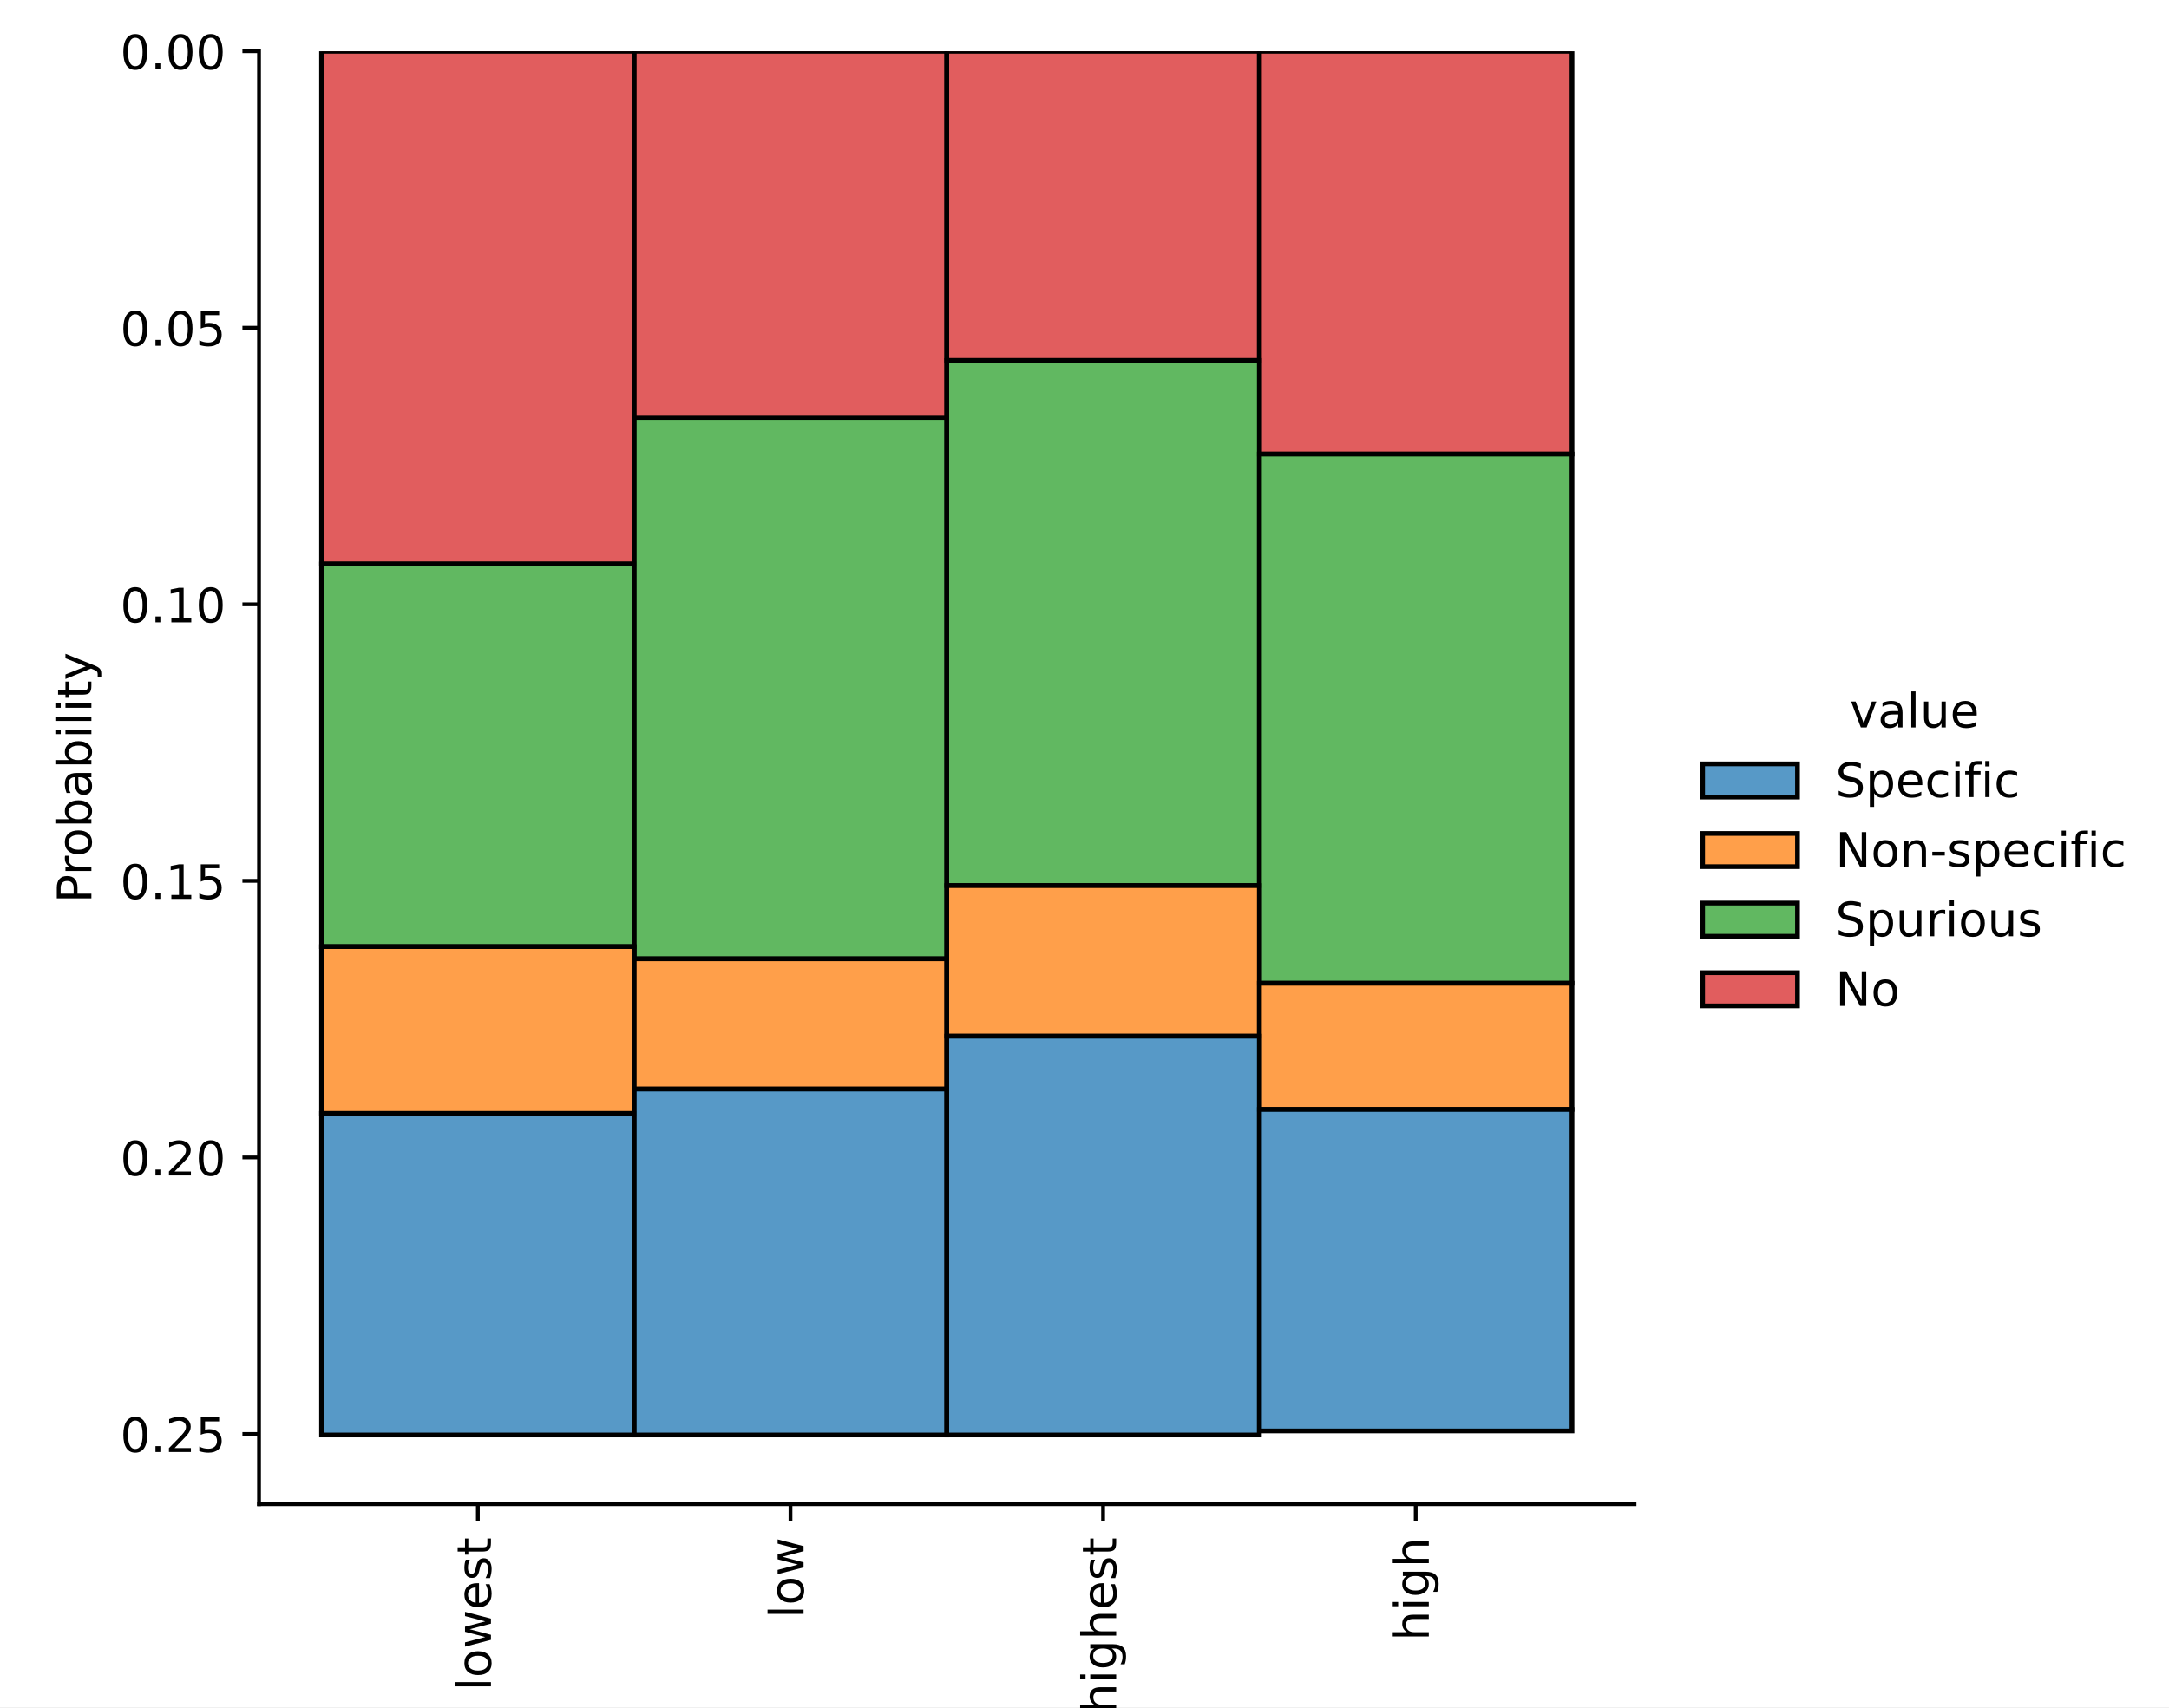
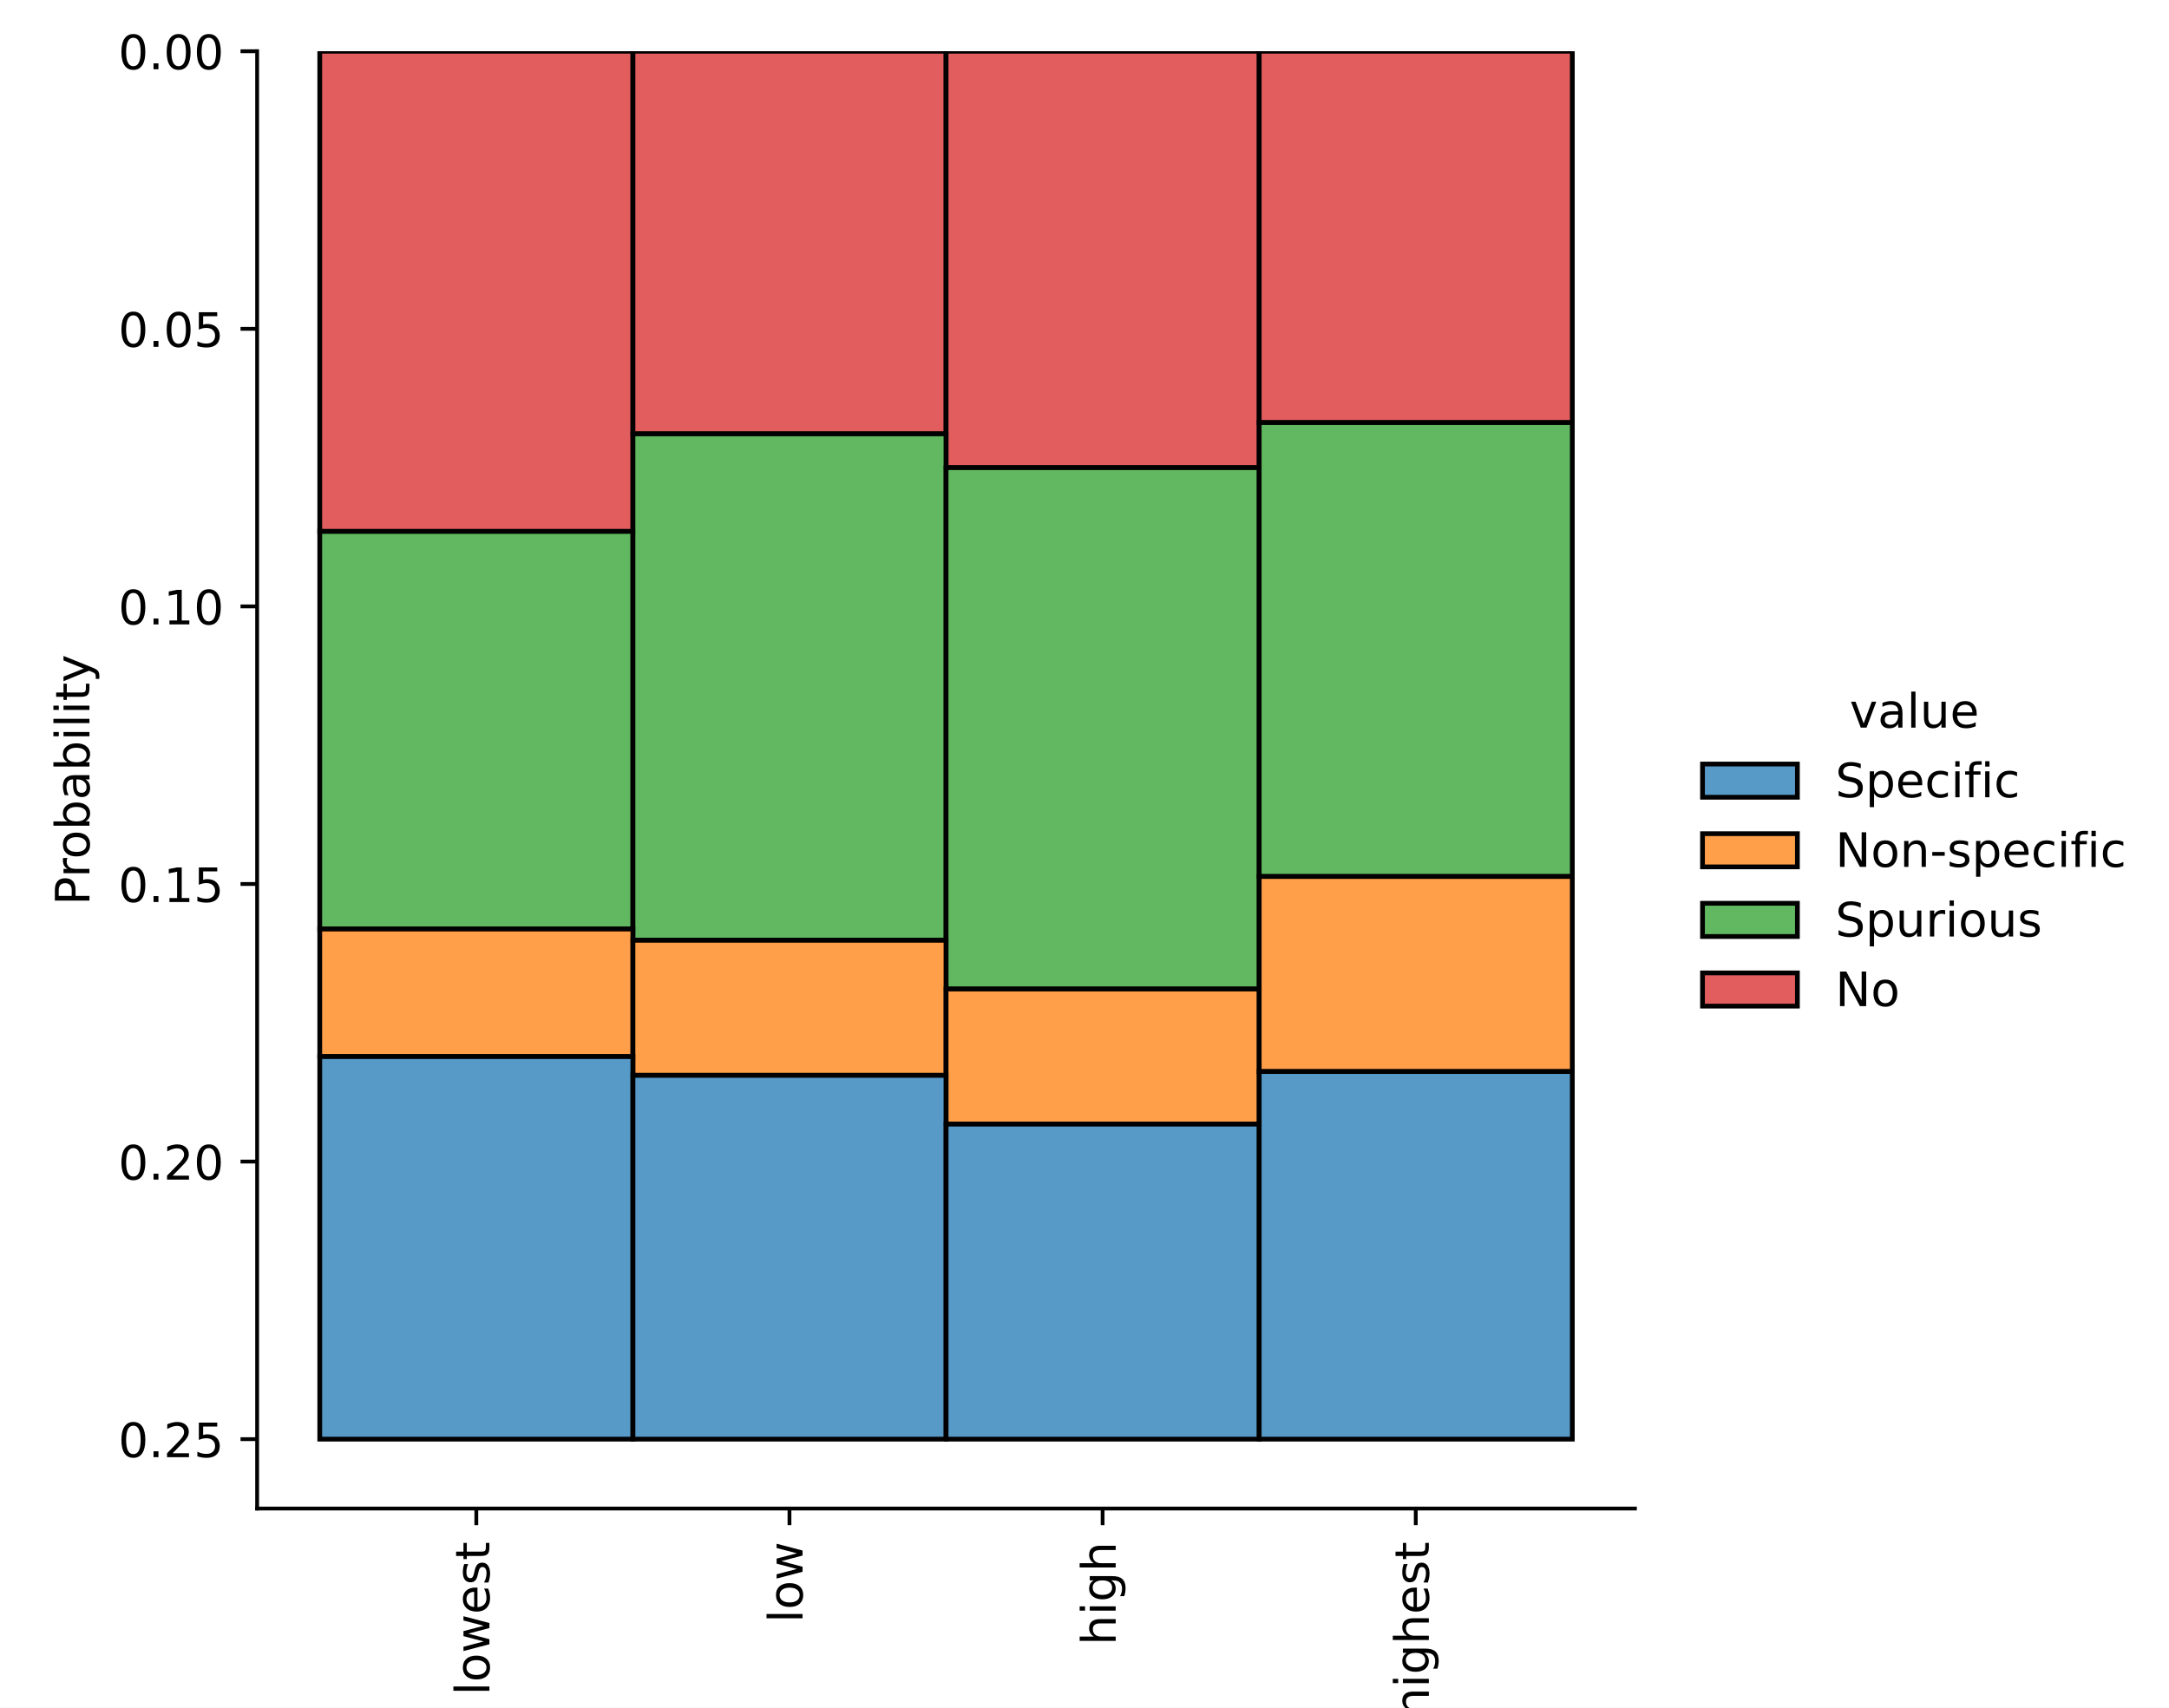
- <svg xmlns="http://www.w3.org/2000/svg" xmlns:xlink="http://www.w3.org/1999/xlink" width="457.312pt" height="360pt" viewBox="0 0 457.312 360" version="1.1">
+ <svg xmlns="http://www.w3.org/2000/svg" xmlns:xlink="http://www.w3.org/1999/xlink" width="457.2pt" height="360pt" viewBox="0 0 457.2 360" version="1.1">
  <defs>
    <style type="text/css">*{stroke-linejoin: round; stroke-linecap: butt}</style>
  </defs>
  <g id="figure_1">
    <g id="patch_1">
-       <path d="M 0 360  L 457.312 360  L 457.312 0  L 0 0  z " style="fill: #ffffff" />
+       <path d="M 0 360  L 457.2 360  L 457.2 0  L 0 0  z " style="fill: #ffffff" />
    </g>
    <g id="axes_1">
      <g id="patch_2">
-         <path d="M 54.612 317.2  L 344.627 317.2  L 344.627 10.8  L 54.612 10.8  z " style="fill: #ffffff" />
+         <path d="M 54.2 318.04  L 344.628 318.04  L 344.628 10.8  L 54.2 10.8  z " style="fill: #ffffff" />
      </g>
      <g id="patch_3">
-         <path d="M 67.795 10.8  L 133.707 10.8  L 133.707 118.941  L 67.795 118.941  z " clip-path="url(#p23f28d4c34)" style="fill: #d62728; fill-opacity: 0.75; stroke: #000000; stroke-linejoin: miter" />
+         <path d="M 67.401 10.8  L 133.408 10.8  L 133.408 112.027  L 67.401 112.027  z " clip-path="url(#p286e5a6eea)" style="fill: #d62728; fill-opacity: 0.75; stroke: #000000; stroke-linejoin: miter" />
      </g>
      <g id="patch_4">
-         <path d="M 133.707 10.8  L 199.62 10.8  L 199.62 88.044  L 133.707 88.044  z " clip-path="url(#p23f28d4c34)" style="fill: #d62728; fill-opacity: 0.75; stroke: #000000; stroke-linejoin: miter" />
+         <path d="M 133.408 10.8  L 199.414 10.8  L 199.414 91.465  L 133.408 91.465  z " clip-path="url(#p286e5a6eea)" style="fill: #d62728; fill-opacity: 0.75; stroke: #000000; stroke-linejoin: miter" />
      </g>
      <g id="patch_5">
-         <path d="M 199.62 10.8  L 265.532 10.8  L 265.532 76.028  L 199.62 76.028  z " clip-path="url(#p23f28d4c34)" style="fill: #d62728; fill-opacity: 0.75; stroke: #000000; stroke-linejoin: miter" />
+         <path d="M 199.414 10.8  L 265.42 10.8  L 265.42 98.583  L 199.414 98.583  z " clip-path="url(#p286e5a6eea)" style="fill: #d62728; fill-opacity: 0.75; stroke: #000000; stroke-linejoin: miter" />
      </g>
      <g id="patch_6">
-         <path d="M 265.532 10.8  L 331.444 10.8  L 331.444 95.768  L 265.532 95.768  z " clip-path="url(#p23f28d4c34)" style="fill: #d62728; fill-opacity: 0.75; stroke: #000000; stroke-linejoin: miter" />
+         <path d="M 265.42 10.8  L 331.427 10.8  L 331.427 89.093  L 265.42 89.093  z " clip-path="url(#p286e5a6eea)" style="fill: #d62728; fill-opacity: 0.75; stroke: #000000; stroke-linejoin: miter" />
      </g>
      <g id="patch_7">
-         <path d="M 67.795 118.941  L 133.707 118.941  L 133.707 199.618  L 67.795 199.618  z " clip-path="url(#p23f28d4c34)" style="fill: #2ca02c; fill-opacity: 0.75; stroke: #000000; stroke-linejoin: miter" />
+         <path d="M 67.401 112.027  L 133.408 112.027  L 133.408 195.856  L 67.401 195.856  z " clip-path="url(#p286e5a6eea)" style="fill: #2ca02c; fill-opacity: 0.75; stroke: #000000; stroke-linejoin: miter" />
      </g>
      <g id="patch_8">
-         <path d="M 133.707 88.044  L 199.62 88.044  L 199.62 202.193  L 133.707 202.193  z " clip-path="url(#p23f28d4c34)" style="fill: #2ca02c; fill-opacity: 0.75; stroke: #000000; stroke-linejoin: miter" />
+         <path d="M 133.408 91.465  L 199.414 91.465  L 199.414 198.228  L 133.408 198.228  z " clip-path="url(#p286e5a6eea)" style="fill: #2ca02c; fill-opacity: 0.75; stroke: #000000; stroke-linejoin: miter" />
      </g>
      <g id="patch_9">
-         <path d="M 199.62 76.028  L 265.532 76.028  L 265.532 186.744  L 199.62 186.744  z " clip-path="url(#p23f28d4c34)" style="fill: #2ca02c; fill-opacity: 0.75; stroke: #000000; stroke-linejoin: miter" />
+         <path d="M 199.414 98.583  L 265.42 98.583  L 265.42 208.509  L 199.414 208.509  z " clip-path="url(#p286e5a6eea)" style="fill: #2ca02c; fill-opacity: 0.75; stroke: #000000; stroke-linejoin: miter" />
      </g>
      <g id="patch_10">
-         <path d="M 265.532 95.768  L 331.444 95.768  L 331.444 207.342  L 265.532 207.342  z " clip-path="url(#p23f28d4c34)" style="fill: #2ca02c; fill-opacity: 0.75; stroke: #000000; stroke-linejoin: miter" />
+         <path d="M 265.42 89.093  L 331.427 89.093  L 331.427 184.784  L 265.42 184.784  z " clip-path="url(#p286e5a6eea)" style="fill: #2ca02c; fill-opacity: 0.75; stroke: #000000; stroke-linejoin: miter" />
      </g>
      <g id="patch_11">
-         <path d="M 67.795 199.618  L 133.707 199.618  L 133.707 234.807  L 67.795 234.807  z " clip-path="url(#p23f28d4c34)" style="fill: #ff7f0e; fill-opacity: 0.75; stroke: #000000; stroke-linejoin: miter" />
+         <path d="M 67.401 195.856  L 133.408 195.856  L 133.408 222.744  L 67.401 222.744  z " clip-path="url(#p286e5a6eea)" style="fill: #ff7f0e; fill-opacity: 0.75; stroke: #000000; stroke-linejoin: miter" />
      </g>
      <g id="patch_12">
-         <path d="M 133.707 202.193  L 199.62 202.193  L 199.62 229.657  L 133.707 229.657  z " clip-path="url(#p23f28d4c34)" style="fill: #ff7f0e; fill-opacity: 0.75; stroke: #000000; stroke-linejoin: miter" />
+         <path d="M 133.408 198.228  L 199.414 198.228  L 199.414 226.698  L 133.408 226.698  z " clip-path="url(#p286e5a6eea)" style="fill: #ff7f0e; fill-opacity: 0.75; stroke: #000000; stroke-linejoin: miter" />
      </g>
      <g id="patch_13">
-         <path d="M 199.62 186.744  L 265.532 186.744  L 265.532 218.5  L 199.62 218.5  z " clip-path="url(#p23f28d4c34)" style="fill: #ff7f0e; fill-opacity: 0.75; stroke: #000000; stroke-linejoin: miter" />
+         <path d="M 199.414 208.509  L 265.42 208.509  L 265.42 236.979  L 199.414 236.979  z " clip-path="url(#p286e5a6eea)" style="fill: #ff7f0e; fill-opacity: 0.75; stroke: #000000; stroke-linejoin: miter" />
      </g>
      <g id="patch_14">
-         <path d="M 265.532 207.342  L 331.444 207.342  L 331.444 233.948  L 265.532 233.948  z " clip-path="url(#p23f28d4c34)" style="fill: #ff7f0e; fill-opacity: 0.75; stroke: #000000; stroke-linejoin: miter" />
+         <path d="M 265.42 184.784  L 331.427 184.784  L 331.427 225.908  L 265.42 225.908  z " clip-path="url(#p286e5a6eea)" style="fill: #ff7f0e; fill-opacity: 0.75; stroke: #000000; stroke-linejoin: miter" />
      </g>
      <g id="patch_15">
-         <path d="M 67.795 234.807  L 133.707 234.807  L 133.707 302.61  L 67.795 302.61  z " clip-path="url(#p23f28d4c34)" style="fill: #1f77b4; fill-opacity: 0.75; stroke: #000000; stroke-linejoin: miter" />
+         <path d="M 67.401 222.744  L 133.408 222.744  L 133.408 303.41  L 67.401 303.41  z " clip-path="url(#p286e5a6eea)" style="fill: #1f77b4; fill-opacity: 0.75; stroke: #000000; stroke-linejoin: miter" />
      </g>
      <g id="patch_16">
-         <path d="M 133.707 229.657  L 199.62 229.657  L 199.62 302.61  L 133.707 302.61  z " clip-path="url(#p23f28d4c34)" style="fill: #1f77b4; fill-opacity: 0.75; stroke: #000000; stroke-linejoin: miter" />
+         <path d="M 133.408 226.698  L 199.414 226.698  L 199.414 303.41  L 133.408 303.41  z " clip-path="url(#p286e5a6eea)" style="fill: #1f77b4; fill-opacity: 0.75; stroke: #000000; stroke-linejoin: miter" />
      </g>
      <g id="patch_17">
-         <path d="M 199.62 218.5  L 265.532 218.5  L 265.532 302.61  L 199.62 302.61  z " clip-path="url(#p23f28d4c34)" style="fill: #1f77b4; fill-opacity: 0.75; stroke: #000000; stroke-linejoin: miter" />
+         <path d="M 199.414 236.979  L 265.42 236.979  L 265.42 303.41  L 199.414 303.41  z " clip-path="url(#p286e5a6eea)" style="fill: #1f77b4; fill-opacity: 0.75; stroke: #000000; stroke-linejoin: miter" />
      </g>
      <g id="patch_18">
-         <path d="M 265.532 233.948  L 331.444 233.948  L 331.444 301.751  L 265.532 301.751  z " clip-path="url(#p23f28d4c34)" style="fill: #1f77b4; fill-opacity: 0.75; stroke: #000000; stroke-linejoin: miter" />
+         <path d="M 265.42 225.908  L 331.427 225.908  L 331.427 303.41  L 265.42 303.41  z " clip-path="url(#p286e5a6eea)" style="fill: #1f77b4; fill-opacity: 0.75; stroke: #000000; stroke-linejoin: miter" />
      </g>
      <g id="matplotlib.axis_1">
        <g id="xtick_1">
          <g id="line2d_1">
            <defs>
-               <path id="m522f079a26" d="M 0 0  L 0 3.5  " style="stroke: #000000; stroke-width: 0.8" />
+               <path id="m01c1fedbda" d="M 0 0  L 0 3.5  " style="stroke: #000000; stroke-width: 0.8" />
            </defs>
            <g>
-               <use xlink:href="#m522f079a26" x="100.751" y="317.2" style="stroke: #000000; stroke-width: 0.8" />
+               <use xlink:href="#m01c1fedbda" x="100.404" y="318.04" style="stroke: #000000; stroke-width: 0.8" />
            </g>
          </g>
          <g id="text_1">
-             <g transform="translate(103.5105 356.5578) rotate(-90) scale(0.1 -0.1)">
+             <g transform="translate(103.1638 357.3978) rotate(-90) scale(0.1 -0.1)">
              <defs>
                <path id="DejaVuSans-6c" d="M 603 4863  L 1178 4863  L 1178 0  L 603 0  L 603 4863  z " transform="scale(0.015625)" />
                <path id="DejaVuSans-6f" d="M 1959 3097  Q 1497 3097 1228 2736  Q 959 2375 959 1747  Q 959 1119 1226 758  Q 1494 397 1959 397  Q 2419 397 2687 759  Q 2956 1122 2956 1747  Q 2956 2369 2687 2733  Q 2419 3097 1959 3097  z M 1959 3584  Q 2709 3584 3137 3096  Q 3566 2609 3566 1747  Q 3566 888 3137 398  Q 2709 -91 1959 -91  Q 1206 -91 779 398  Q 353 888 353 1747  Q 353 2609 779 3096  Q 1206 3584 1959 3584  z " transform="scale(0.015625)" />
                <path id="DejaVuSans-77" d="M 269 3500  L 844 3500  L 1563 769  L 2278 3500  L 2956 3500  L 3675 769  L 4391 3500  L 4966 3500  L 4050 0  L 3372 0  L 2619 2869  L 1863 0  L 1184 0  L 269 3500  z " transform="scale(0.015625)" />
                <path id="DejaVuSans-65" d="M 3597 1894  L 3597 1613  L 953 1613  Q 991 1019 1311 708  Q 1631 397 2203 397  Q 2534 397 2845 478  Q 3156 559 3463 722  L 3463 178  Q 3153 47 2828 -22  Q 2503 -91 2169 -91  Q 1331 -91 842 396  Q 353 884 353 1716  Q 353 2575 817 3079  Q 1281 3584 2069 3584  Q 2775 3584 3186 3129  Q 3597 2675 3597 1894  z M 3022 2063  Q 3016 2534 2758 2815  Q 2500 3097 2075 3097  Q 1594 3097 1305 2825  Q 1016 2553 972 2059  L 3022 2063  z " transform="scale(0.015625)" />
                <path id="DejaVuSans-73" d="M 2834 3397  L 2834 2853  Q 2591 2978 2328 3040  Q 2066 3103 1784 3103  Q 1356 3103 1142 2972  Q 928 2841 928 2578  Q 928 2378 1081 2264  Q 1234 2150 1697 2047  L 1894 2003  Q 2506 1872 2764 1633  Q 3022 1394 3022 966  Q 3022 478 2636 193  Q 2250 -91 1575 -91  Q 1294 -91 989 -36  Q 684 19 347 128  L 347 722  Q 666 556 975 473  Q 1284 391 1588 391  Q 1994 391 2212 530  Q 2431 669 2431 922  Q 2431 1156 2273 1281  Q 2116 1406 1581 1522  L 1381 1569  Q 847 1681 609 1914  Q 372 2147 372 2553  Q 372 3047 722 3315  Q 1072 3584 1716 3584  Q 2034 3584 2315 3537  Q 2597 3491 2834 3397  z " transform="scale(0.015625)" />
                <path id="DejaVuSans-74" d="M 1172 4494  L 1172 3500  L 2356 3500  L 2356 3053  L 1172 3053  L 1172 1153  Q 1172 725 1289 603  Q 1406 481 1766 481  L 2356 481  L 2356 0  L 1766 0  Q 1100 0 847 248  Q 594 497 594 1153  L 594 3053  L 172 3053  L 172 3500  L 594 3500  L 594 4494  L 1172 4494  z " transform="scale(0.015625)" />
              </defs>
              <use xlink:href="#DejaVuSans-6c" />
              <use xlink:href="#DejaVuSans-6f" transform="translate(27.7832 0)" />
              <use xlink:href="#DejaVuSans-77" transform="translate(88.96484 0)" />
              <use xlink:href="#DejaVuSans-65" transform="translate(170.752 0)" />
              <use xlink:href="#DejaVuSans-73" transform="translate(232.2754 0)" />
              <use xlink:href="#DejaVuSans-74" transform="translate(284.375 0)" />
            </g>
          </g>
        </g>
        <g id="xtick_2">
          <g id="line2d_2">
            <g>
-               <use xlink:href="#m522f079a26" x="166.664" y="317.2" style="stroke: #000000; stroke-width: 0.8" />
+               <use xlink:href="#m01c1fedbda" x="166.411" y="318.04" style="stroke: #000000; stroke-width: 0.8" />
            </g>
          </g>
          <g id="text_2">
-             <g transform="translate(169.4229 341.275) rotate(-90) scale(0.1 -0.1)">
+             <g transform="translate(169.1702 342.115) rotate(-90) scale(0.1 -0.1)">
              <use xlink:href="#DejaVuSans-6c" />
              <use xlink:href="#DejaVuSans-6f" transform="translate(27.7832 0)" />
              <use xlink:href="#DejaVuSans-77" transform="translate(88.96484 0)" />
            </g>
          </g>
        </g>
        <g id="xtick_3">
          <g id="line2d_3">
            <g>
-               <use xlink:href="#m522f079a26" x="232.576" y="317.2" style="stroke: #000000; stroke-width: 0.8" />
+               <use xlink:href="#m01c1fedbda" x="232.417" y="318.04" style="stroke: #000000; stroke-width: 0.8" />
            </g>
          </g>
          <g id="text_3">
-             <g transform="translate(235.3352 361.2844) rotate(-90) scale(0.1 -0.1)">
+             <g transform="translate(235.1766 346.8416) rotate(-90) scale(0.1 -0.1)">
              <defs>
                <path id="DejaVuSans-68" d="M 3513 2113  L 3513 0  L 2938 0  L 2938 2094  Q 2938 2591 2744 2837  Q 2550 3084 2163 3084  Q 1697 3084 1428 2787  Q 1159 2491 1159 1978  L 1159 0  L 581 0  L 581 4863  L 1159 4863  L 1159 2956  Q 1366 3272 1645 3428  Q 1925 3584 2291 3584  Q 2894 3584 3203 3211  Q 3513 2838 3513 2113  z " transform="scale(0.015625)" />
                <path id="DejaVuSans-69" d="M 603 3500  L 1178 3500  L 1178 0  L 603 0  L 603 3500  z M 603 4863  L 1178 4863  L 1178 4134  L 603 4134  L 603 4863  z " transform="scale(0.015625)" />
                <path id="DejaVuSans-67" d="M 2906 1791  Q 2906 2416 2648 2759  Q 2391 3103 1925 3103  Q 1463 3103 1205 2759  Q 947 2416 947 1791  Q 947 1169 1205 825  Q 1463 481 1925 481  Q 2391 481 2648 825  Q 2906 1169 2906 1791  z M 3481 434  Q 3481 -459 3084 -895  Q 2688 -1331 1869 -1331  Q 1566 -1331 1297 -1286  Q 1028 -1241 775 -1147  L 775 -588  Q 1028 -725 1275 -790  Q 1522 -856 1778 -856  Q 2344 -856 2625 -561  Q 2906 -266 2906 331  L 2906 616  Q 2728 306 2450 153  Q 2172 0 1784 0  Q 1141 0 747 490  Q 353 981 353 1791  Q 353 2603 747 3093  Q 1141 3584 1784 3584  Q 2172 3584 2450 3431  Q 2728 3278 2906 2969  L 2906 3500  L 3481 3500  L 3481 434  z " transform="scale(0.015625)" />
              </defs>
+               <use xlink:href="#DejaVuSans-68" />
+               <use xlink:href="#DejaVuSans-69" transform="translate(63.37891 0)" />
+               <use xlink:href="#DejaVuSans-67" transform="translate(91.16211 0)" />
+               <use xlink:href="#DejaVuSans-68" transform="translate(154.6387 0)" />
+             </g>
+           </g>
+         </g>
+         <g id="xtick_4">
+           <g id="line2d_4">
+             <g>
+               <use xlink:href="#m01c1fedbda" x="298.424" y="318.04" style="stroke: #000000; stroke-width: 0.8" />
+             </g>
+           </g>
+           <g id="text_4">
+             <g transform="translate(301.1829 362.1244) rotate(-90) scale(0.1 -0.1)">
              <use xlink:href="#DejaVuSans-68" />
              <use xlink:href="#DejaVuSans-69" transform="translate(63.37891 0)" />
              <use xlink:href="#DejaVuSans-67" transform="translate(91.16211 0)" />
              <use xlink:href="#DejaVuSans-68" transform="translate(154.6387 0)" />
              <use xlink:href="#DejaVuSans-65" transform="translate(218.0176 0)" />
              <use xlink:href="#DejaVuSans-73" transform="translate(279.541 0)" />
              <use xlink:href="#DejaVuSans-74" transform="translate(331.6406 0)" />
            </g>
          </g>
        </g>
-         <g id="xtick_4">
-           <g id="line2d_4">
-             <g>
-               <use xlink:href="#m522f079a26" x="298.488" y="317.2" style="stroke: #000000; stroke-width: 0.8" />
-             </g>
-           </g>
-           <g id="text_4">
-             <g transform="translate(301.2476 346.0016) rotate(-90) scale(0.1 -0.1)">
-               <use xlink:href="#DejaVuSans-68" />
-               <use xlink:href="#DejaVuSans-69" transform="translate(63.37891 0)" />
-               <use xlink:href="#DejaVuSans-67" transform="translate(91.16211 0)" />
-               <use xlink:href="#DejaVuSans-68" transform="translate(154.6387 0)" />
-             </g>
-           </g>
-         </g>
        <g id="text_5">
-           <g transform="translate(179.4478 372.8828) scale(0.1 -0.1)">
+           <g transform="translate(179.2421 373.7228) scale(0.1 -0.1)">
            <defs>
              <path id="DejaVuSans-76" d="M 191 3500  L 800 3500  L 1894 563  L 2988 3500  L 3597 3500  L 2284 0  L 1503 0  L 191 3500  z " transform="scale(0.015625)" />
              <path id="DejaVuSans-61" d="M 2194 1759  Q 1497 1759 1228 1600  Q 959 1441 959 1056  Q 959 750 1161 570  Q 1363 391 1709 391  Q 2188 391 2477 730  Q 2766 1069 2766 1631  L 2766 1759  L 2194 1759  z M 3341 1997  L 3341 0  L 2766 0  L 2766 531  Q 2569 213 2275 61  Q 1981 -91 1556 -91  Q 1019 -91 701 211  Q 384 513 384 1019  Q 384 1609 779 1909  Q 1175 2209 1959 2209  L 2766 2209  L 2766 2266  Q 2766 2663 2505 2880  Q 2244 3097 1772 3097  Q 1472 3097 1187 3025  Q 903 2953 641 2809  L 641 3341  Q 956 3463 1253 3523  Q 1550 3584 1831 3584  Q 2591 3584 2966 3190  Q 3341 2797 3341 1997  z " transform="scale(0.015625)" />
              <path id="DejaVuSans-72" d="M 2631 2963  Q 2534 3019 2420 3045  Q 2306 3072 2169 3072  Q 1681 3072 1420 2755  Q 1159 2438 1159 1844  L 1159 0  L 581 0  L 581 3500  L 1159 3500  L 1159 2956  Q 1341 3275 1631 3429  Q 1922 3584 2338 3584  Q 2397 3584 2469 3576  Q 2541 3569 2628 3553  L 2631 2963  z " transform="scale(0.015625)" />
              <path id="DejaVuSans-62" d="M 3116 1747  Q 3116 2381 2855 2742  Q 2594 3103 2138 3103  Q 1681 3103 1420 2742  Q 1159 2381 1159 1747  Q 1159 1113 1420 752  Q 1681 391 2138 391  Q 2594 391 2855 752  Q 3116 1113 3116 1747  z M 1159 2969  Q 1341 3281 1617 3432  Q 1894 3584 2278 3584  Q 2916 3584 3314 3078  Q 3713 2572 3713 1747  Q 3713 922 3314 415  Q 2916 -91 2278 -91  Q 1894 -91 1617 61  Q 1341 213 1159 525  L 1159 0  L 581 0  L 581 4863  L 1159 4863  L 1159 2969  z " transform="scale(0.015625)" />
            </defs>
            <use xlink:href="#DejaVuSans-76" />
            <use xlink:href="#DejaVuSans-61" transform="translate(59.17969 0)" />
            <use xlink:href="#DejaVuSans-72" transform="translate(120.459 0)" />
            <use xlink:href="#DejaVuSans-69" transform="translate(161.5723 0)" />
            <use xlink:href="#DejaVuSans-61" transform="translate(189.3555 0)" />
            <use xlink:href="#DejaVuSans-62" transform="translate(250.6348 0)" />
            <use xlink:href="#DejaVuSans-6c" transform="translate(314.1113 0)" />
            <use xlink:href="#DejaVuSans-65" transform="translate(341.8945 0)" />
          </g>
        </g>
      </g>
      <g id="matplotlib.axis_2">
        <g id="ytick_1">
          <g id="line2d_5">
            <defs>
-               <path id="m0a597b821b" d="M 0 0  L -3.5 0  " style="stroke: #000000; stroke-width: 0.8" />
+               <path id="m7c5a1157b9" d="M 0 0  L -3.5 0  " style="stroke: #000000; stroke-width: 0.8" />
            </defs>
            <g>
-               <use xlink:href="#m0a597b821b" x="54.612" y="10.8" style="stroke: #000000; stroke-width: 0.8" />
+               <use xlink:href="#m7c5a1157b9" x="54.2" y="10.8" style="stroke: #000000; stroke-width: 0.8" />
            </g>
          </g>
          <g id="text_6">
-             <g transform="translate(25.34688 14.59922) scale(0.1 -0.1)">
+             <g transform="translate(24.93437 14.59922) scale(0.1 -0.1)">
              <defs>
                <path id="DejaVuSans-30" d="M 2034 4250  Q 1547 4250 1301 3770  Q 1056 3291 1056 2328  Q 1056 1369 1301 889  Q 1547 409 2034 409  Q 2525 409 2770 889  Q 3016 1369 3016 2328  Q 3016 3291 2770 3770  Q 2525 4250 2034 4250  z M 2034 4750  Q 2819 4750 3233 4129  Q 3647 3509 3647 2328  Q 3647 1150 3233 529  Q 2819 -91 2034 -91  Q 1250 -91 836 529  Q 422 1150 422 2328  Q 422 3509 836 4129  Q 1250 4750 2034 4750  z " transform="scale(0.015625)" />
                <path id="DejaVuSans-2e" d="M 684 794  L 1344 794  L 1344 0  L 684 0  L 684 794  z " transform="scale(0.015625)" />
              </defs>
              <use xlink:href="#DejaVuSans-30" />
              <use xlink:href="#DejaVuSans-2e" transform="translate(63.62305 0)" />
              <use xlink:href="#DejaVuSans-30" transform="translate(95.41016 0)" />
              <use xlink:href="#DejaVuSans-30" transform="translate(159.0332 0)" />
            </g>
          </g>
        </g>
        <g id="ytick_2">
          <g id="line2d_6">
            <g>
-               <use xlink:href="#m0a597b821b" x="54.612" y="69.119" style="stroke: #000000; stroke-width: 0.8" />
+               <use xlink:href="#m7c5a1157b9" x="54.2" y="69.322" style="stroke: #000000; stroke-width: 0.8" />
            </g>
          </g>
          <g id="text_7">
-             <g transform="translate(25.34688 72.91821) scale(0.1 -0.1)">
+             <g transform="translate(24.93437 73.12112) scale(0.1 -0.1)">
              <defs>
                <path id="DejaVuSans-35" d="M 691 4666  L 3169 4666  L 3169 4134  L 1269 4134  L 1269 2991  Q 1406 3038 1543 3061  Q 1681 3084 1819 3084  Q 2600 3084 3056 2656  Q 3513 2228 3513 1497  Q 3513 744 3044 326  Q 2575 -91 1722 -91  Q 1428 -91 1123 -41  Q 819 9 494 109  L 494 744  Q 775 591 1075 516  Q 1375 441 1709 441  Q 2250 441 2565 725  Q 2881 1009 2881 1497  Q 2881 1984 2565 2268  Q 2250 2553 1709 2553  Q 1456 2553 1204 2497  Q 953 2441 691 2322  L 691 4666  z " transform="scale(0.015625)" />
              </defs>
              <use xlink:href="#DejaVuSans-30" />
              <use xlink:href="#DejaVuSans-2e" transform="translate(63.62305 0)" />
              <use xlink:href="#DejaVuSans-30" transform="translate(95.41016 0)" />
              <use xlink:href="#DejaVuSans-35" transform="translate(159.0332 0)" />
            </g>
          </g>
        </g>
        <g id="ytick_3">
          <g id="line2d_7">
            <g>
-               <use xlink:href="#m0a597b821b" x="54.612" y="127.438" style="stroke: #000000; stroke-width: 0.8" />
+               <use xlink:href="#m7c5a1157b9" x="54.2" y="127.844" style="stroke: #000000; stroke-width: 0.8" />
            </g>
          </g>
          <g id="text_8">
-             <g transform="translate(25.34688 131.2372) scale(0.1 -0.1)">
+             <g transform="translate(24.93437 131.643) scale(0.1 -0.1)">
              <defs>
                <path id="DejaVuSans-31" d="M 794 531  L 1825 531  L 1825 4091  L 703 3866  L 703 4441  L 1819 4666  L 2450 4666  L 2450 531  L 3481 531  L 3481 0  L 794 0  L 794 531  z " transform="scale(0.015625)" />
              </defs>
              <use xlink:href="#DejaVuSans-30" />
              <use xlink:href="#DejaVuSans-2e" transform="translate(63.62305 0)" />
              <use xlink:href="#DejaVuSans-31" transform="translate(95.41016 0)" />
              <use xlink:href="#DejaVuSans-30" transform="translate(159.0332 0)" />
            </g>
          </g>
        </g>
        <g id="ytick_4">
          <g id="line2d_8">
            <g>
-               <use xlink:href="#m0a597b821b" x="54.612" y="185.757" style="stroke: #000000; stroke-width: 0.8" />
+               <use xlink:href="#m7c5a1157b9" x="54.2" y="186.366" style="stroke: #000000; stroke-width: 0.8" />
            </g>
          </g>
          <g id="text_9">
-             <g transform="translate(25.34688 189.5562) scale(0.1 -0.1)">
+             <g transform="translate(24.93437 190.1649) scale(0.1 -0.1)">
              <use xlink:href="#DejaVuSans-30" />
              <use xlink:href="#DejaVuSans-2e" transform="translate(63.62305 0)" />
              <use xlink:href="#DejaVuSans-31" transform="translate(95.41016 0)" />
              <use xlink:href="#DejaVuSans-35" transform="translate(159.0332 0)" />
            </g>
          </g>
        </g>
        <g id="ytick_5">
          <g id="line2d_9">
            <g>
-               <use xlink:href="#m0a597b821b" x="54.612" y="244.076" style="stroke: #000000; stroke-width: 0.8" />
+               <use xlink:href="#m7c5a1157b9" x="54.2" y="244.888" style="stroke: #000000; stroke-width: 0.8" />
            </g>
          </g>
          <g id="text_10">
-             <g transform="translate(25.34688 247.8752) scale(0.1 -0.1)">
+             <g transform="translate(24.93437 248.6868) scale(0.1 -0.1)">
              <defs>
                <path id="DejaVuSans-32" d="M 1228 531  L 3431 531  L 3431 0  L 469 0  L 469 531  Q 828 903 1448 1529  Q 2069 2156 2228 2338  Q 2531 2678 2651 2914  Q 2772 3150 2772 3378  Q 2772 3750 2511 3984  Q 2250 4219 1831 4219  Q 1534 4219 1204 4116  Q 875 4013 500 3803  L 500 4441  Q 881 4594 1212 4672  Q 1544 4750 1819 4750  Q 2544 4750 2975 4387  Q 3406 4025 3406 3419  Q 3406 3131 3298 2873  Q 3191 2616 2906 2266  Q 2828 2175 2409 1742  Q 1991 1309 1228 531  z " transform="scale(0.015625)" />
              </defs>
              <use xlink:href="#DejaVuSans-30" />
              <use xlink:href="#DejaVuSans-2e" transform="translate(63.62305 0)" />
              <use xlink:href="#DejaVuSans-32" transform="translate(95.41016 0)" />
              <use xlink:href="#DejaVuSans-30" transform="translate(159.0332 0)" />
            </g>
          </g>
        </g>
        <g id="ytick_6">
          <g id="line2d_10">
            <g>
-               <use xlink:href="#m0a597b821b" x="54.612" y="302.395" style="stroke: #000000; stroke-width: 0.8" />
+               <use xlink:href="#m7c5a1157b9" x="54.2" y="303.41" style="stroke: #000000; stroke-width: 0.8" />
            </g>
          </g>
          <g id="text_11">
-             <g transform="translate(25.34688 306.1942) scale(0.1 -0.1)">
+             <g transform="translate(24.93437 307.2087) scale(0.1 -0.1)">
              <use xlink:href="#DejaVuSans-30" />
              <use xlink:href="#DejaVuSans-2e" transform="translate(63.62305 0)" />
              <use xlink:href="#DejaVuSans-32" transform="translate(95.41016 0)" />
              <use xlink:href="#DejaVuSans-35" transform="translate(159.0332 0)" />
            </g>
          </g>
        </g>
        <g id="text_12">
-           <g transform="translate(19.26719 190.4289) rotate(-90) scale(0.1 -0.1)">
+           <g transform="translate(18.85469 190.8489) rotate(-90) scale(0.1 -0.1)">
            <defs>
              <path id="DejaVuSans-50" d="M 1259 4147  L 1259 2394  L 2053 2394  Q 2494 2394 2734 2622  Q 2975 2850 2975 3272  Q 2975 3691 2734 3919  Q 2494 4147 2053 4147  L 1259 4147  z M 628 4666  L 2053 4666  Q 2838 4666 3239 4311  Q 3641 3956 3641 3272  Q 3641 2581 3239 2228  Q 2838 1875 2053 1875  L 1259 1875  L 1259 0  L 628 0  L 628 4666  z " transform="scale(0.015625)" />
              <path id="DejaVuSans-79" d="M 2059 -325  Q 1816 -950 1584 -1140  Q 1353 -1331 966 -1331  L 506 -1331  L 506 -850  L 844 -850  Q 1081 -850 1212 -737  Q 1344 -625 1503 -206  L 1606 56  L 191 3500  L 800 3500  L 1894 763  L 2988 3500  L 3597 3500  L 2059 -325  z " transform="scale(0.015625)" />
            </defs>
            <use xlink:href="#DejaVuSans-50" />
            <use xlink:href="#DejaVuSans-72" transform="translate(58.55273 0)" />
            <use xlink:href="#DejaVuSans-6f" transform="translate(97.41602 0)" />
            <use xlink:href="#DejaVuSans-62" transform="translate(158.5977 0)" />
            <use xlink:href="#DejaVuSans-61" transform="translate(222.0742 0)" />
            <use xlink:href="#DejaVuSans-62" transform="translate(283.3535 0)" />
            <use xlink:href="#DejaVuSans-69" transform="translate(346.8301 0)" />
            <use xlink:href="#DejaVuSans-6c" transform="translate(374.6133 0)" />
            <use xlink:href="#DejaVuSans-69" transform="translate(402.3965 0)" />
            <use xlink:href="#DejaVuSans-74" transform="translate(430.1797 0)" />
            <use xlink:href="#DejaVuSans-79" transform="translate(469.3887 0)" />
          </g>
        </g>
      </g>
      <g id="patch_19">
-         <path d="M 54.612 317.2  L 54.612 10.8  " style="fill: none; stroke: #000000; stroke-width: 0.8; stroke-linejoin: miter; stroke-linecap: square" />
+         <path d="M 54.2 318.04  L 54.2 10.8  " style="fill: none; stroke: #000000; stroke-width: 0.8; stroke-linejoin: miter; stroke-linecap: square" />
      </g>
      <g id="patch_20">
-         <path d="M 54.612 317.2  L 344.627 317.2  " style="fill: none; stroke: #000000; stroke-width: 0.8; stroke-linejoin: miter; stroke-linecap: square" />
+         <path d="M 54.2 318.04  L 344.628 318.04  " style="fill: none; stroke: #000000; stroke-width: 0.8; stroke-linejoin: miter; stroke-linecap: square" />
      </g>
    </g>
    <g id="legend_1">
      <g id="text_13">
-         <g transform="translate(389.9898 153.4031) scale(0.1 -0.1)">
+         <g transform="translate(389.8773 153.4031) scale(0.1 -0.1)">
          <defs>
            <path id="DejaVuSans-75" d="M 544 1381  L 544 3500  L 1119 3500  L 1119 1403  Q 1119 906 1312 657  Q 1506 409 1894 409  Q 2359 409 2629 706  Q 2900 1003 2900 1516  L 2900 3500  L 3475 3500  L 3475 0  L 2900 0  L 2900 538  Q 2691 219 2414 64  Q 2138 -91 1772 -91  Q 1169 -91 856 284  Q 544 659 544 1381  z M 1991 3584  L 1991 3584  z " transform="scale(0.015625)" />
          </defs>
          <use xlink:href="#DejaVuSans-76" />
          <use xlink:href="#DejaVuSans-61" transform="translate(59.17969 0)" />
          <use xlink:href="#DejaVuSans-6c" transform="translate(120.459 0)" />
          <use xlink:href="#DejaVuSans-75" transform="translate(148.2422 0)" />
          <use xlink:href="#DejaVuSans-65" transform="translate(211.6211 0)" />
        </g>
      </g>
      <g id="patch_21">
-         <path d="M 358.983 168.081  L 378.983 168.081  L 378.983 161.081  L 358.983 161.081  z " style="fill: #1f77b4; fill-opacity: 0.75; stroke: #000000; stroke-linejoin: miter" />
+         <path d="M 358.87 168.081  L 378.87 168.081  L 378.87 161.081  L 358.87 161.081  z " style="fill: #1f77b4; fill-opacity: 0.75; stroke: #000000; stroke-linejoin: miter" />
      </g>
      <g id="text_14">
-         <g transform="translate(386.9828 168.0813) scale(0.1 -0.1)">
+         <g transform="translate(386.8703 168.0813) scale(0.1 -0.1)">
          <defs>
            <path id="DejaVuSans-53" d="M 3425 4513  L 3425 3897  Q 3066 4069 2747 4153  Q 2428 4238 2131 4238  Q 1616 4238 1336 4038  Q 1056 3838 1056 3469  Q 1056 3159 1242 3001  Q 1428 2844 1947 2747  L 2328 2669  Q 3034 2534 3370 2195  Q 3706 1856 3706 1288  Q 3706 609 3251 259  Q 2797 -91 1919 -91  Q 1588 -91 1214 -16  Q 841 59 441 206  L 441 856  Q 825 641 1194 531  Q 1563 422 1919 422  Q 2459 422 2753 634  Q 3047 847 3047 1241  Q 3047 1584 2836 1778  Q 2625 1972 2144 2069  L 1759 2144  Q 1053 2284 737 2584  Q 422 2884 422 3419  Q 422 4038 858 4394  Q 1294 4750 2059 4750  Q 2388 4750 2728 4690  Q 3069 4631 3425 4513  z " transform="scale(0.015625)" />
            <path id="DejaVuSans-70" d="M 1159 525  L 1159 -1331  L 581 -1331  L 581 3500  L 1159 3500  L 1159 2969  Q 1341 3281 1617 3432  Q 1894 3584 2278 3584  Q 2916 3584 3314 3078  Q 3713 2572 3713 1747  Q 3713 922 3314 415  Q 2916 -91 2278 -91  Q 1894 -91 1617 61  Q 1341 213 1159 525  z M 3116 1747  Q 3116 2381 2855 2742  Q 2594 3103 2138 3103  Q 1681 3103 1420 2742  Q 1159 2381 1159 1747  Q 1159 1113 1420 752  Q 1681 391 2138 391  Q 2594 391 2855 752  Q 3116 1113 3116 1747  z " transform="scale(0.015625)" />
            <path id="DejaVuSans-63" d="M 3122 3366  L 3122 2828  Q 2878 2963 2633 3030  Q 2388 3097 2138 3097  Q 1578 3097 1268 2742  Q 959 2388 959 1747  Q 959 1106 1268 751  Q 1578 397 2138 397  Q 2388 397 2633 464  Q 2878 531 3122 666  L 3122 134  Q 2881 22 2623 -34  Q 2366 -91 2075 -91  Q 1284 -91 818 406  Q 353 903 353 1747  Q 353 2603 823 3093  Q 1294 3584 2113 3584  Q 2378 3584 2631 3529  Q 2884 3475 3122 3366  z " transform="scale(0.015625)" />
            <path id="DejaVuSans-66" d="M 2375 4863  L 2375 4384  L 1825 4384  Q 1516 4384 1395 4259  Q 1275 4134 1275 3809  L 1275 3500  L 2222 3500  L 2222 3053  L 1275 3053  L 1275 0  L 697 0  L 697 3053  L 147 3053  L 147 3500  L 697 3500  L 697 3744  Q 697 4328 969 4595  Q 1241 4863 1831 4863  L 2375 4863  z " transform="scale(0.015625)" />
          </defs>
          <use xlink:href="#DejaVuSans-53" />
          <use xlink:href="#DejaVuSans-70" transform="translate(63.47656 0)" />
          <use xlink:href="#DejaVuSans-65" transform="translate(126.9531 0)" />
          <use xlink:href="#DejaVuSans-63" transform="translate(188.4766 0)" />
          <use xlink:href="#DejaVuSans-69" transform="translate(243.457 0)" />
          <use xlink:href="#DejaVuSans-66" transform="translate(271.2402 0)" />
          <use xlink:href="#DejaVuSans-69" transform="translate(306.4453 0)" />
          <use xlink:href="#DejaVuSans-63" transform="translate(334.2285 0)" />
        </g>
      </g>
      <g id="patch_22">
-         <path d="M 358.983 182.759  L 378.983 182.759  L 378.983 175.759  L 358.983 175.759  z " style="fill: #ff7f0e; fill-opacity: 0.75; stroke: #000000; stroke-linejoin: miter" />
+         <path d="M 358.87 182.759  L 378.87 182.759  L 378.87 175.759  L 358.87 175.759  z " style="fill: #ff7f0e; fill-opacity: 0.75; stroke: #000000; stroke-linejoin: miter" />
      </g>
      <g id="text_15">
-         <g transform="translate(386.9828 182.7594) scale(0.1 -0.1)">
+         <g transform="translate(386.8703 182.7594) scale(0.1 -0.1)">
          <defs>
            <path id="DejaVuSans-4e" d="M 628 4666  L 1478 4666  L 3547 763  L 3547 4666  L 4159 4666  L 4159 0  L 3309 0  L 1241 3903  L 1241 0  L 628 0  L 628 4666  z " transform="scale(0.015625)" />
            <path id="DejaVuSans-6e" d="M 3513 2113  L 3513 0  L 2938 0  L 2938 2094  Q 2938 2591 2744 2837  Q 2550 3084 2163 3084  Q 1697 3084 1428 2787  Q 1159 2491 1159 1978  L 1159 0  L 581 0  L 581 3500  L 1159 3500  L 1159 2956  Q 1366 3272 1645 3428  Q 1925 3584 2291 3584  Q 2894 3584 3203 3211  Q 3513 2838 3513 2113  z " transform="scale(0.015625)" />
            <path id="DejaVuSans-2d" d="M 313 2009  L 1997 2009  L 1997 1497  L 313 1497  L 313 2009  z " transform="scale(0.015625)" />
          </defs>
          <use xlink:href="#DejaVuSans-4e" />
          <use xlink:href="#DejaVuSans-6f" transform="translate(74.80469 0)" />
          <use xlink:href="#DejaVuSans-6e" transform="translate(135.9863 0)" />
          <use xlink:href="#DejaVuSans-2d" transform="translate(199.3652 0)" />
          <use xlink:href="#DejaVuSans-73" transform="translate(235.4492 0)" />
          <use xlink:href="#DejaVuSans-70" transform="translate(287.5488 0)" />
          <use xlink:href="#DejaVuSans-65" transform="translate(351.0254 0)" />
          <use xlink:href="#DejaVuSans-63" transform="translate(412.5488 0)" />
          <use xlink:href="#DejaVuSans-69" transform="translate(467.5293 0)" />
          <use xlink:href="#DejaVuSans-66" transform="translate(495.3125 0)" />
          <use xlink:href="#DejaVuSans-69" transform="translate(530.5176 0)" />
          <use xlink:href="#DejaVuSans-63" transform="translate(558.3008 0)" />
        </g>
      </g>
      <g id="patch_23">
-         <path d="M 358.983 197.438  L 378.983 197.438  L 378.983 190.438  L 358.983 190.438  z " style="fill: #2ca02c; fill-opacity: 0.75; stroke: #000000; stroke-linejoin: miter" />
+         <path d="M 358.87 197.438  L 378.87 197.438  L 378.87 190.438  L 358.87 190.438  z " style="fill: #2ca02c; fill-opacity: 0.75; stroke: #000000; stroke-linejoin: miter" />
      </g>
      <g id="text_16">
-         <g transform="translate(386.9828 197.4375) scale(0.1 -0.1)">
+         <g transform="translate(386.8703 197.4375) scale(0.1 -0.1)">
          <use xlink:href="#DejaVuSans-53" />
          <use xlink:href="#DejaVuSans-70" transform="translate(63.47656 0)" />
          <use xlink:href="#DejaVuSans-75" transform="translate(126.9531 0)" />
          <use xlink:href="#DejaVuSans-72" transform="translate(190.332 0)" />
          <use xlink:href="#DejaVuSans-69" transform="translate(231.4453 0)" />
          <use xlink:href="#DejaVuSans-6f" transform="translate(259.2285 0)" />
          <use xlink:href="#DejaVuSans-75" transform="translate(320.4102 0)" />
          <use xlink:href="#DejaVuSans-73" transform="translate(383.7891 0)" />
        </g>
      </g>
      <g id="patch_24">
-         <path d="M 358.983 212.116  L 378.983 212.116  L 378.983 205.116  L 358.983 205.116  z " style="fill: #d62728; fill-opacity: 0.75; stroke: #000000; stroke-linejoin: miter" />
+         <path d="M 358.87 212.116  L 378.87 212.116  L 378.87 205.116  L 358.87 205.116  z " style="fill: #d62728; fill-opacity: 0.75; stroke: #000000; stroke-linejoin: miter" />
      </g>
      <g id="text_17">
-         <g transform="translate(386.9828 212.1156) scale(0.1 -0.1)">
+         <g transform="translate(386.8703 212.1156) scale(0.1 -0.1)">
          <use xlink:href="#DejaVuSans-4e" />
          <use xlink:href="#DejaVuSans-6f" transform="translate(74.80469 0)" />
        </g>
      </g>
    </g>
  </g>
  <defs>
-     <clipPath id="p23f28d4c34">
-       <rect x="54.612" y="10.8" width="290.014" height="306.4" />
+     <clipPath id="p286e5a6eea">
+       <rect x="54.2" y="10.8" width="290.428" height="307.24" />
    </clipPath>
  </defs>
</svg>
